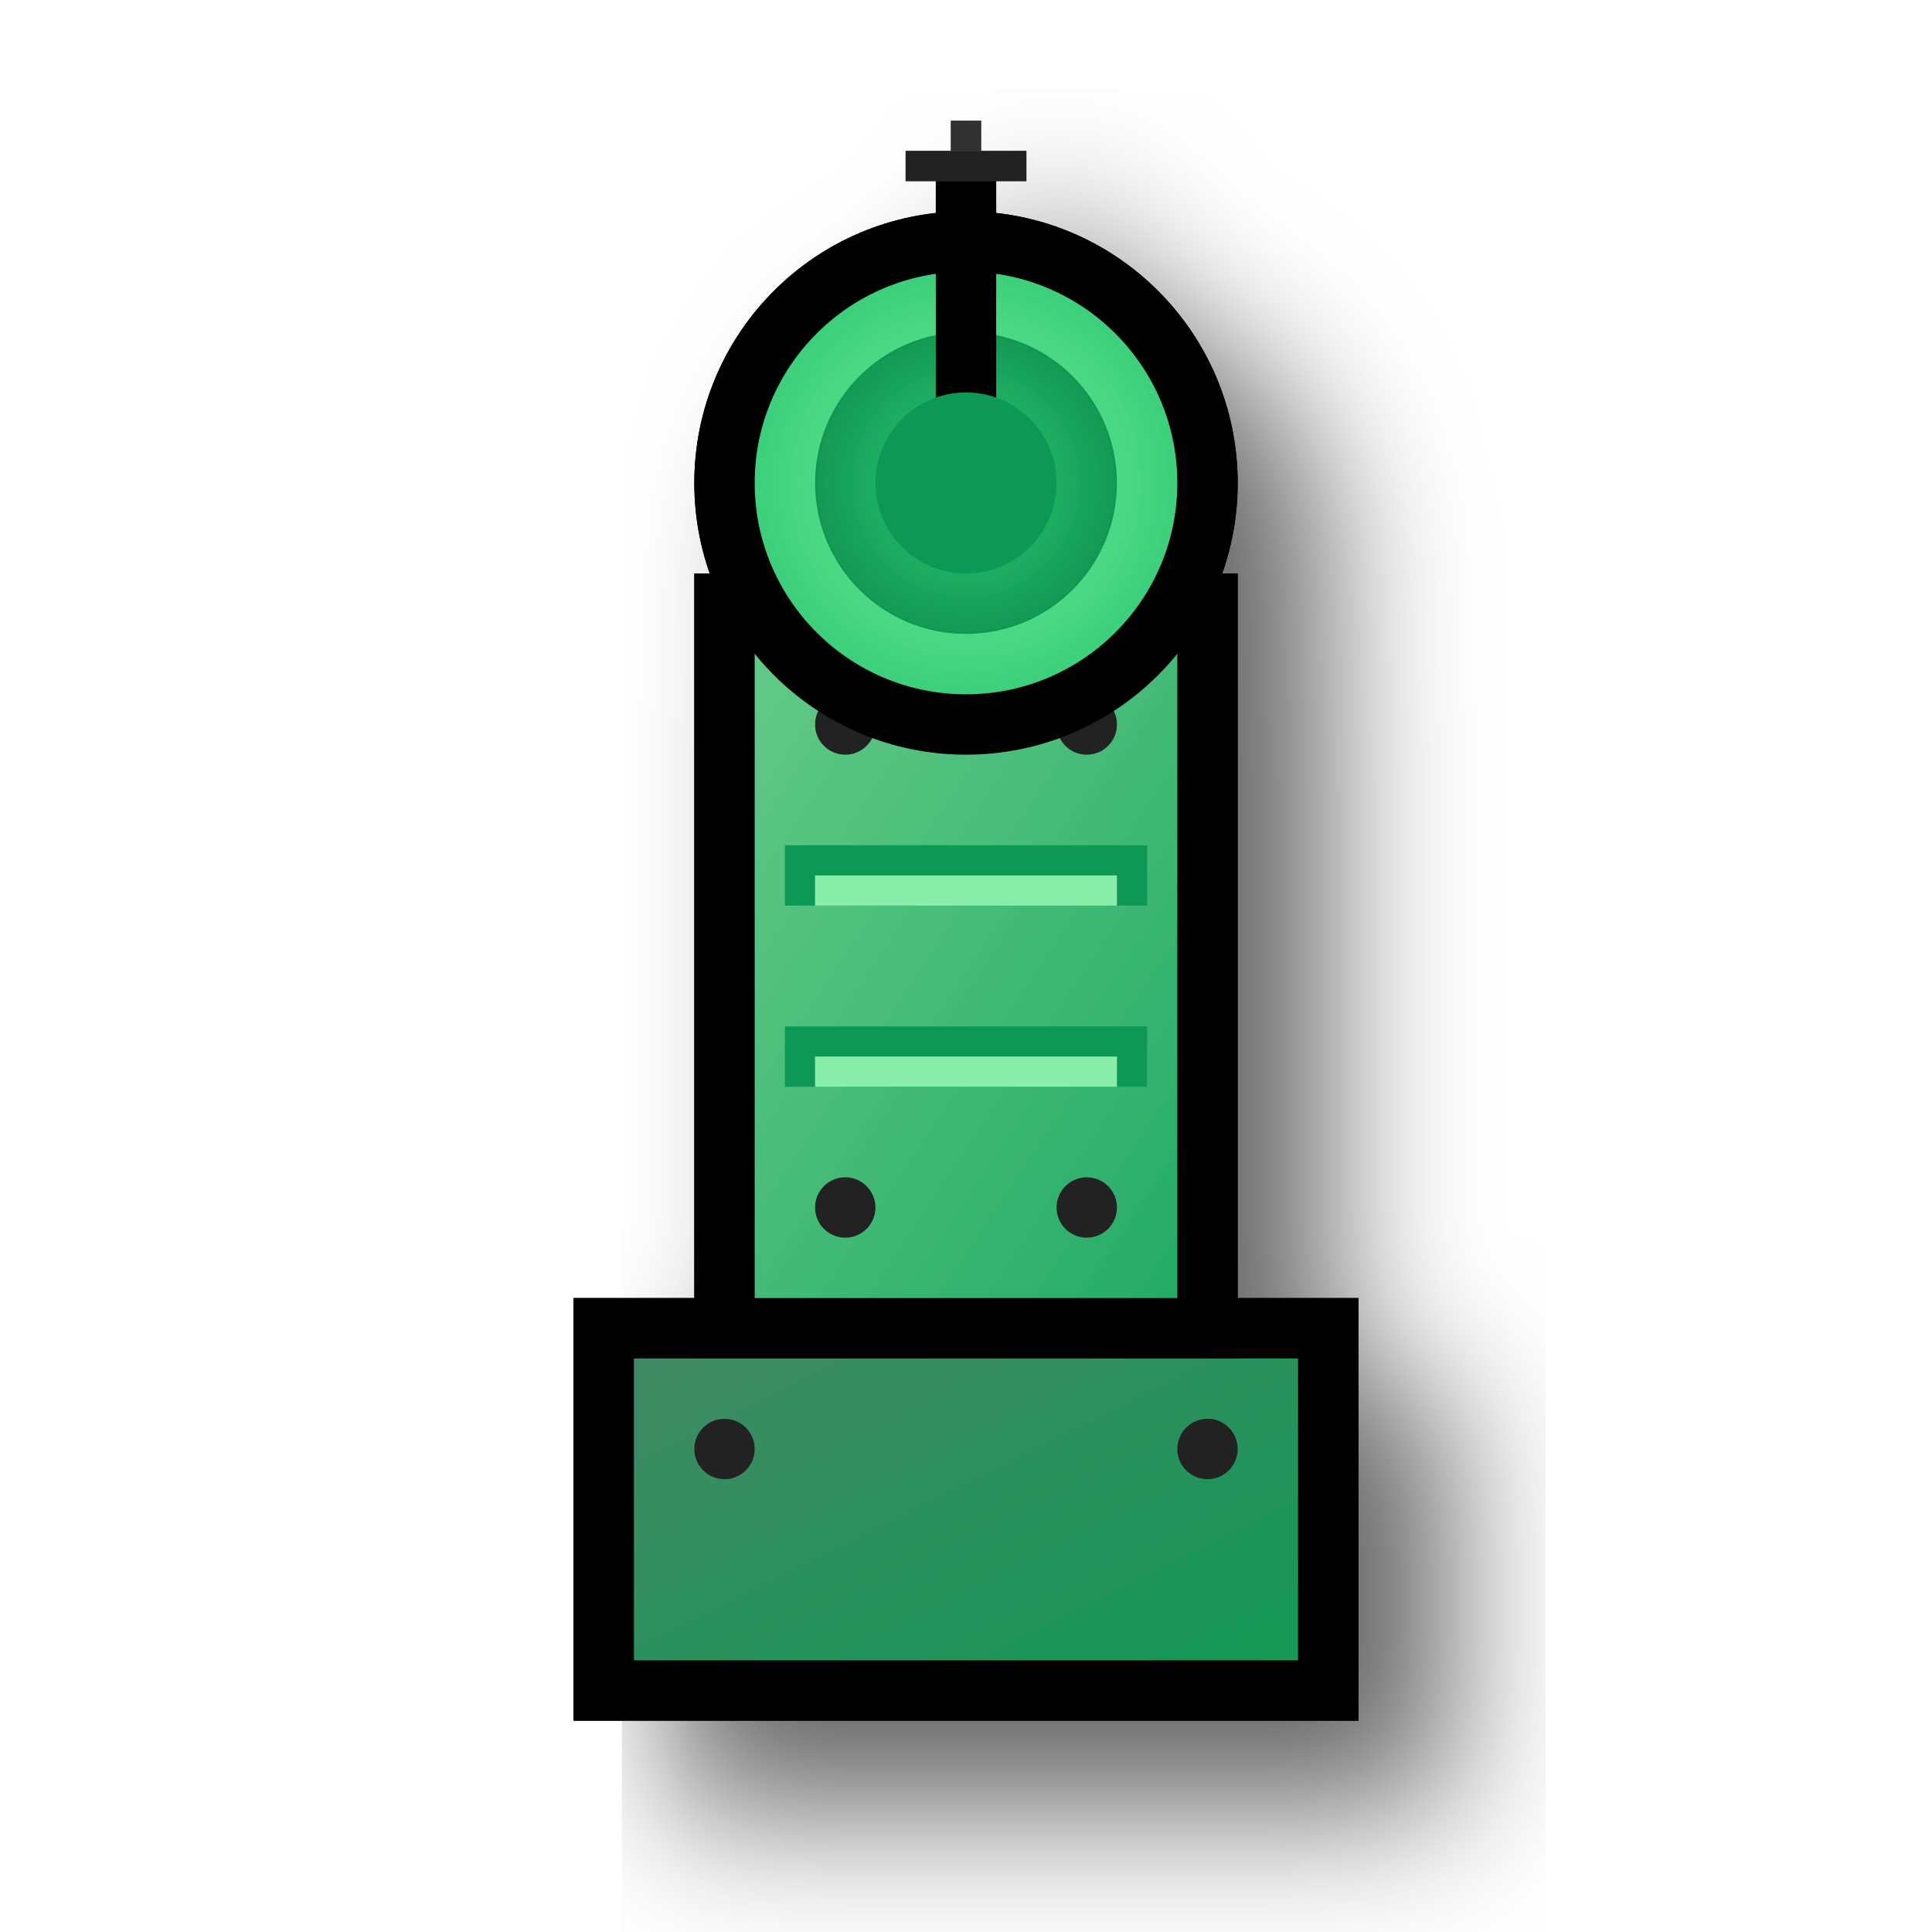
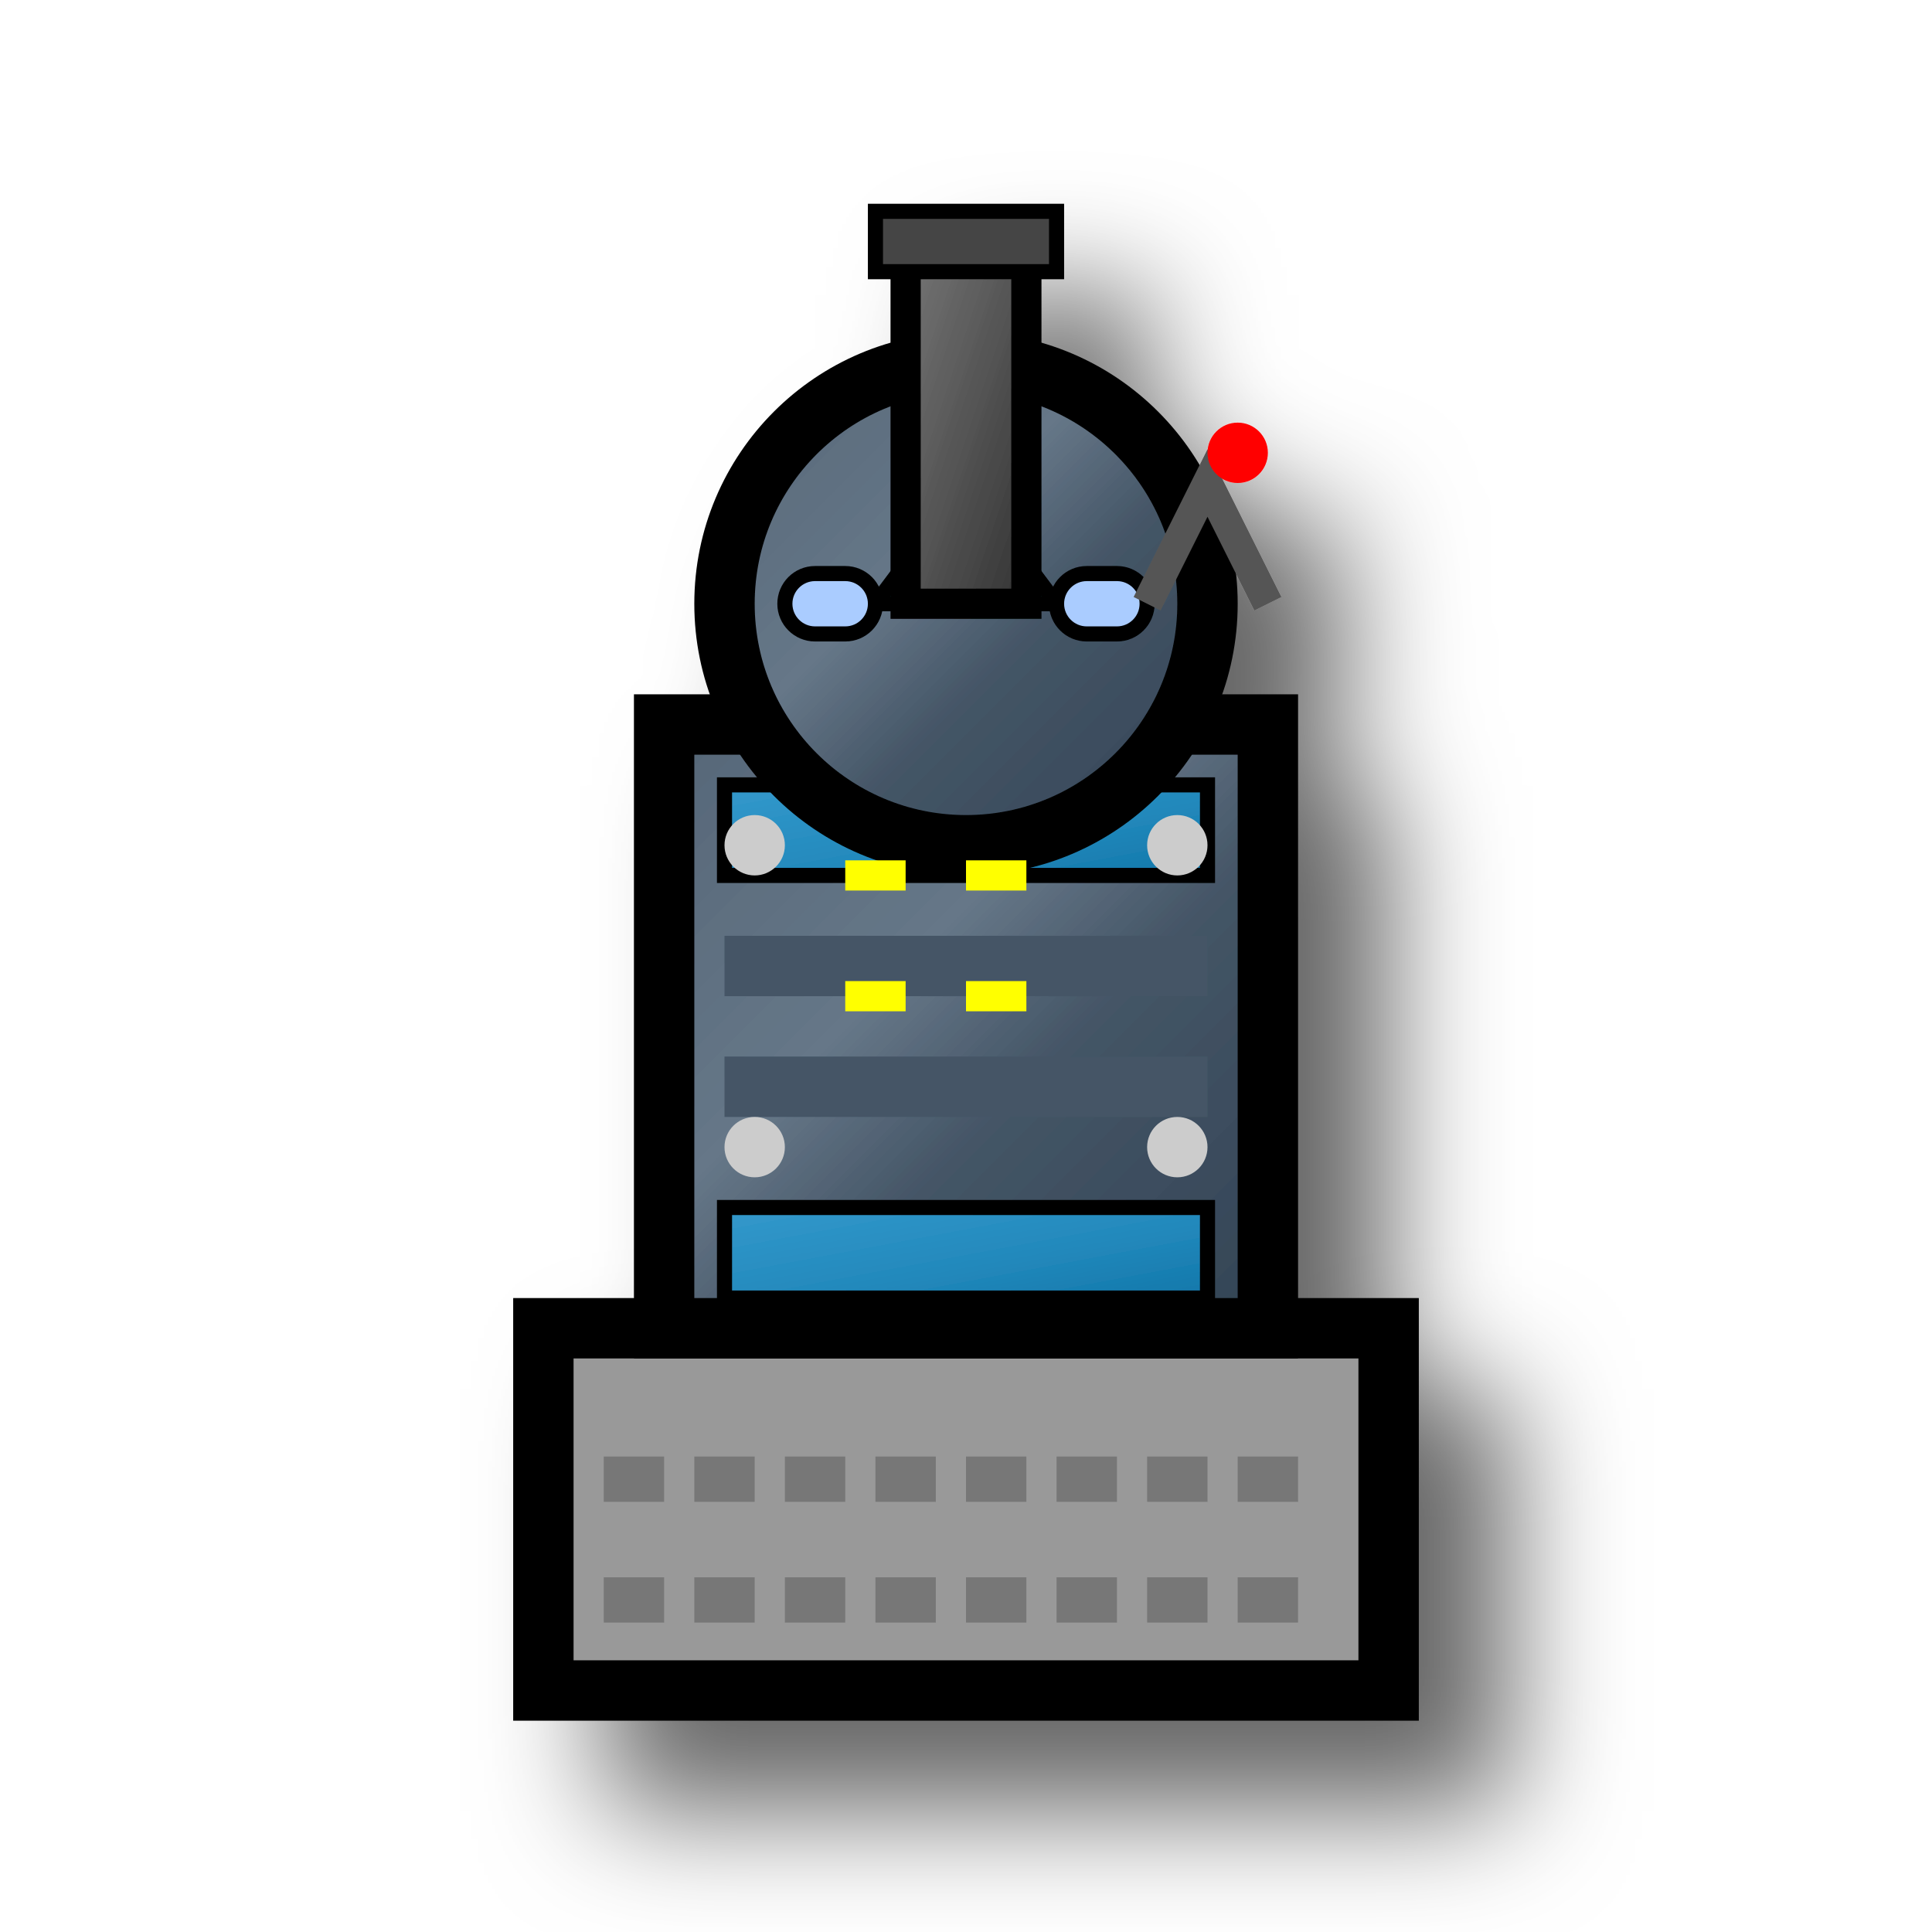
<svg xmlns="http://www.w3.org/2000/svg" viewBox="0 0 64 64">
  <defs>
-     <linearGradient id="baseGradient" x1="0%" y1="0%" x2="100%" y2="100%">
-       <stop offset="0%" style="stop-color:#448866;stop-opacity:1" />
-       <stop offset="100%" style="stop-color:#195;stop-opacity:1" />
+     <linearGradient id="alliedMetal" x1="0%" y1="0%" x2="100%" y2="100%">
+       <stop offset="0%" style="stop-color:#567;stop-opacity:1" />
+       <stop offset="40%" style="stop-color:#678;stop-opacity:1" />
+       <stop offset="60%" style="stop-color:#456;stop-opacity:1" />
+       <stop offset="100%" style="stop-color:#345;stop-opacity:1" />
    </linearGradient>
-     <linearGradient id="bodyGradient" x1="0%" y1="0%" x2="100%" y2="100%">
-       <stop offset="0%" style="stop-color:#66cc88;stop-opacity:1" />
-       <stop offset="100%" style="stop-color:#2a6;stop-opacity:1" />
+     <linearGradient id="alliedBlue" x1="0%" y1="0%" x2="100%" y2="100%">
+       <stop offset="0%" style="stop-color:#39c;stop-opacity:1" />
+       <stop offset="60%" style="stop-color:#28b;stop-opacity:1" />
+       <stop offset="100%" style="stop-color:#17a;stop-opacity:1" />
    </linearGradient>
-     <radialGradient id="turretGradient" cx="50%" cy="50%" r="50%" fx="50%" fy="50%">
-       <stop offset="0%" style="stop-color:#77ee99;stop-opacity:1" />
-       <stop offset="100%" style="stop-color:#3c7;stop-opacity:1" />
-     </radialGradient>
-     <radialGradient id="innerTurretGradient" cx="50%" cy="50%" r="50%" fx="50%" fy="50%">
-       <stop offset="0%" style="stop-color:#3c7;stop-opacity:1" />
-       <stop offset="100%" style="stop-color:#195;stop-opacity:1" />
-     </radialGradient>
-     <filter id="shadow" x="-0.1" y="-0.1" width="1.4" height="1.4">
-       <feDropShadow dx="3" dy="3" stdDeviation="2.5" flood-color="#000" flood-opacity="0.6" />
+     <linearGradient id="gunMetal" x1="0%" y1="0%" x2="100%" y2="100%">
+       <stop offset="0%" style="stop-color:#777;stop-opacity:1" />
+       <stop offset="50%" style="stop-color:#555;stop-opacity:1" />
+       <stop offset="100%" style="stop-color:#333;stop-opacity:1" />
+     </linearGradient>
+     <filter id="shadow" x="-0.2" y="-0.2" width="1.4" height="1.4">
+       <feDropShadow dx="3" dy="3" stdDeviation="2" flood-color="#000" flood-opacity="0.6" />
    </filter>
-     <g id="basic-tower">
-       <path d="M20 44h24v12H20z" fill="url(#baseGradient)" stroke="#000" stroke-width="2" />
-       <circle cx="24" cy="48" r="1" fill="#222" />
-       <circle cx="40" cy="48" r="1" fill="#222" />
-       <path d="M24 20h16v24H24z" fill="url(#bodyGradient)" stroke="#000" stroke-width="2" />
-       <circle cx="28" cy="24" r="1" fill="#222" />
-       <circle cx="36" cy="24" r="1" fill="#222" />
-       <circle cx="28" cy="40" r="1" fill="#222" />
-       <circle cx="36" cy="40" r="1" fill="#222" />
-       <circle cx="32" cy="16" r="8" fill="url(#turretGradient)" stroke="#000" stroke-width="2" />
-       <circle cx="32" cy="16" r="5" fill="url(#innerTurretGradient)" />
-       <path d="M31 6h2v10h-2z" fill="#000" />
-       <path d="M30 5h4v1h-4z" fill="#222" />
-       <path d="M31.5 4h1v1h-1z" fill="#333" />
-       <circle cx="32" cy="16" r="3" fill="#195" />
-       <rect x="26" y="28" width="12" height="2" fill="#195" />
-       <rect x="26" y="34" width="12" height="2" fill="#195" />
-       <rect x="27" y="29" width="10" height="1" fill="#88eeaa" />
-       <rect x="27" y="35" width="10" height="1" fill="#88eeaa" />
-       <g style="filter:url(#shadow);">
-         <use href="#basic-tower" />
-       </g>
+     <g id="allied-turret">
+       <path d="M18 44 L18 56 L46 56 L46 44 Z" fill="#999" stroke="#000" stroke-width="2" />
+       <path d="M20 49 L44 49" stroke="#777" stroke-width="1.5" stroke-dasharray="2 1" />
+       <path d="M20 53 L44 53" stroke="#777" stroke-width="1.5" stroke-dasharray="2 1" />
+       <path d="M22 24 L22 44 L42 44 L42 24 Z" fill="url(#alliedMetal)" stroke="#000" stroke-width="2" />
+       <rect x="24" y="26" width="16" height="3" fill="url(#alliedBlue)" stroke="#000" stroke-width="0.5" />
+       <rect x="24" y="40" width="16" height="3" fill="url(#alliedBlue)" stroke="#000" stroke-width="0.5" />
+       <circle cx="32" cy="20" r="8" fill="url(#alliedMetal)" stroke="#000" stroke-width="2" />
+       <path d="M29 20 L35 20 L32 16 Z" fill="#17a" stroke="#000" stroke-width="0.5" />
+       <rect x="30" y="8" width="4" height="12" fill="url(#gunMetal)" stroke="#000" stroke-width="1" />
+       <rect x="29" y="7" width="6" height="2" fill="#444" stroke="#000" stroke-width="0.5" />
+       <rect x="26" y="19" width="3" height="2" fill="#acf" stroke="#000" stroke-width="0.5" rx="1" />
+       <rect x="35" y="19" width="3" height="2" fill="#acf" stroke="#000" stroke-width="0.5" rx="1" />
+       <path d="M24 32 L40 32" stroke="#456" stroke-width="2" />
+       <path d="M24 36" stroke="#456" stroke-width="2" />
+       <path d="M24 36 L40 36" stroke="#456" stroke-width="2" />
+       <path d="M28 29 L36 29" stroke="#ff0" stroke-width="1" stroke-dasharray="2 2" />
+       <path d="M28 33 L36 33" stroke="#ff0" stroke-width="1" stroke-dasharray="2 2" />
+       <circle cx="25" cy="28" r="1" fill="#ccc" />
+       <circle cx="39" cy="28" r="1" fill="#ccc" />
+       <circle cx="25" cy="38" r="1" fill="#ccc" />
+       <circle cx="39" cy="38" r="1" fill="#ccc" />
+       <path d="M38 20 L40 16 L42 20" fill="none" stroke="#555" stroke-width="1" />
+       <circle cx="41" cy="15" r="1" fill="#f00" />
    </g>
  </defs>
-   <use href="#basic-tower" x="0" y="0" />
+   <use href="#allied-turret" filter="url(#shadow)" />
</svg>
